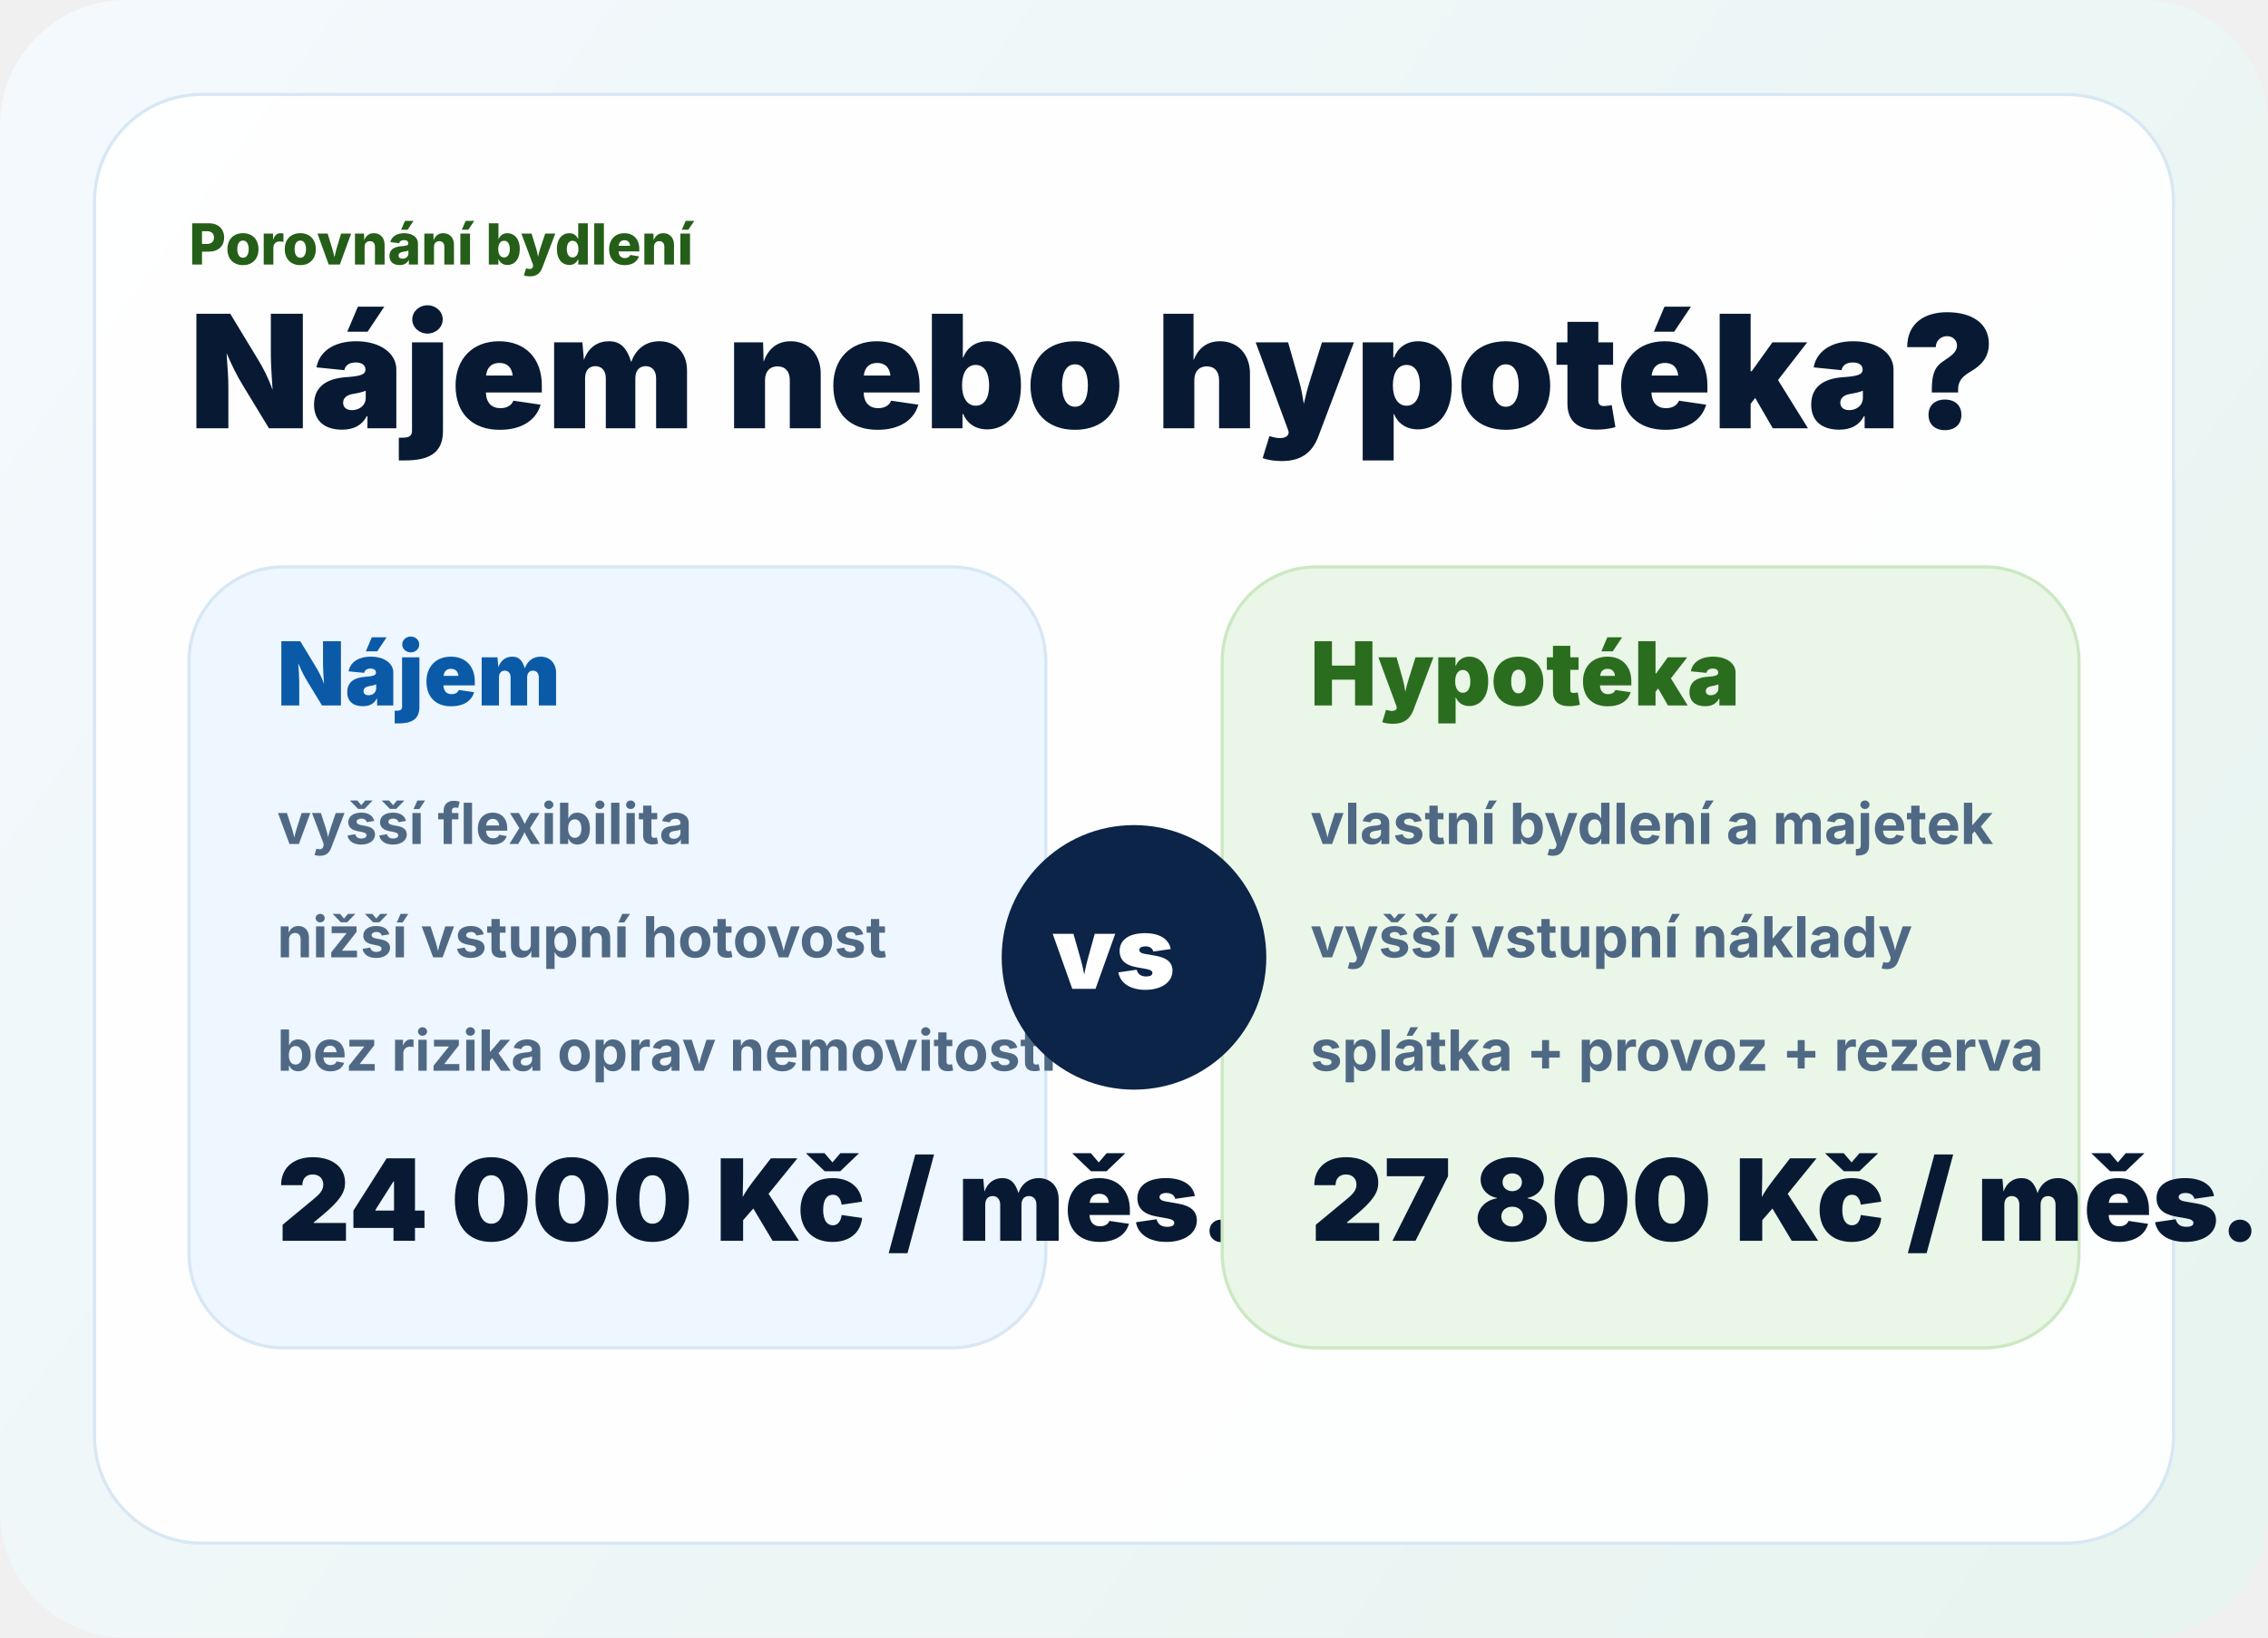
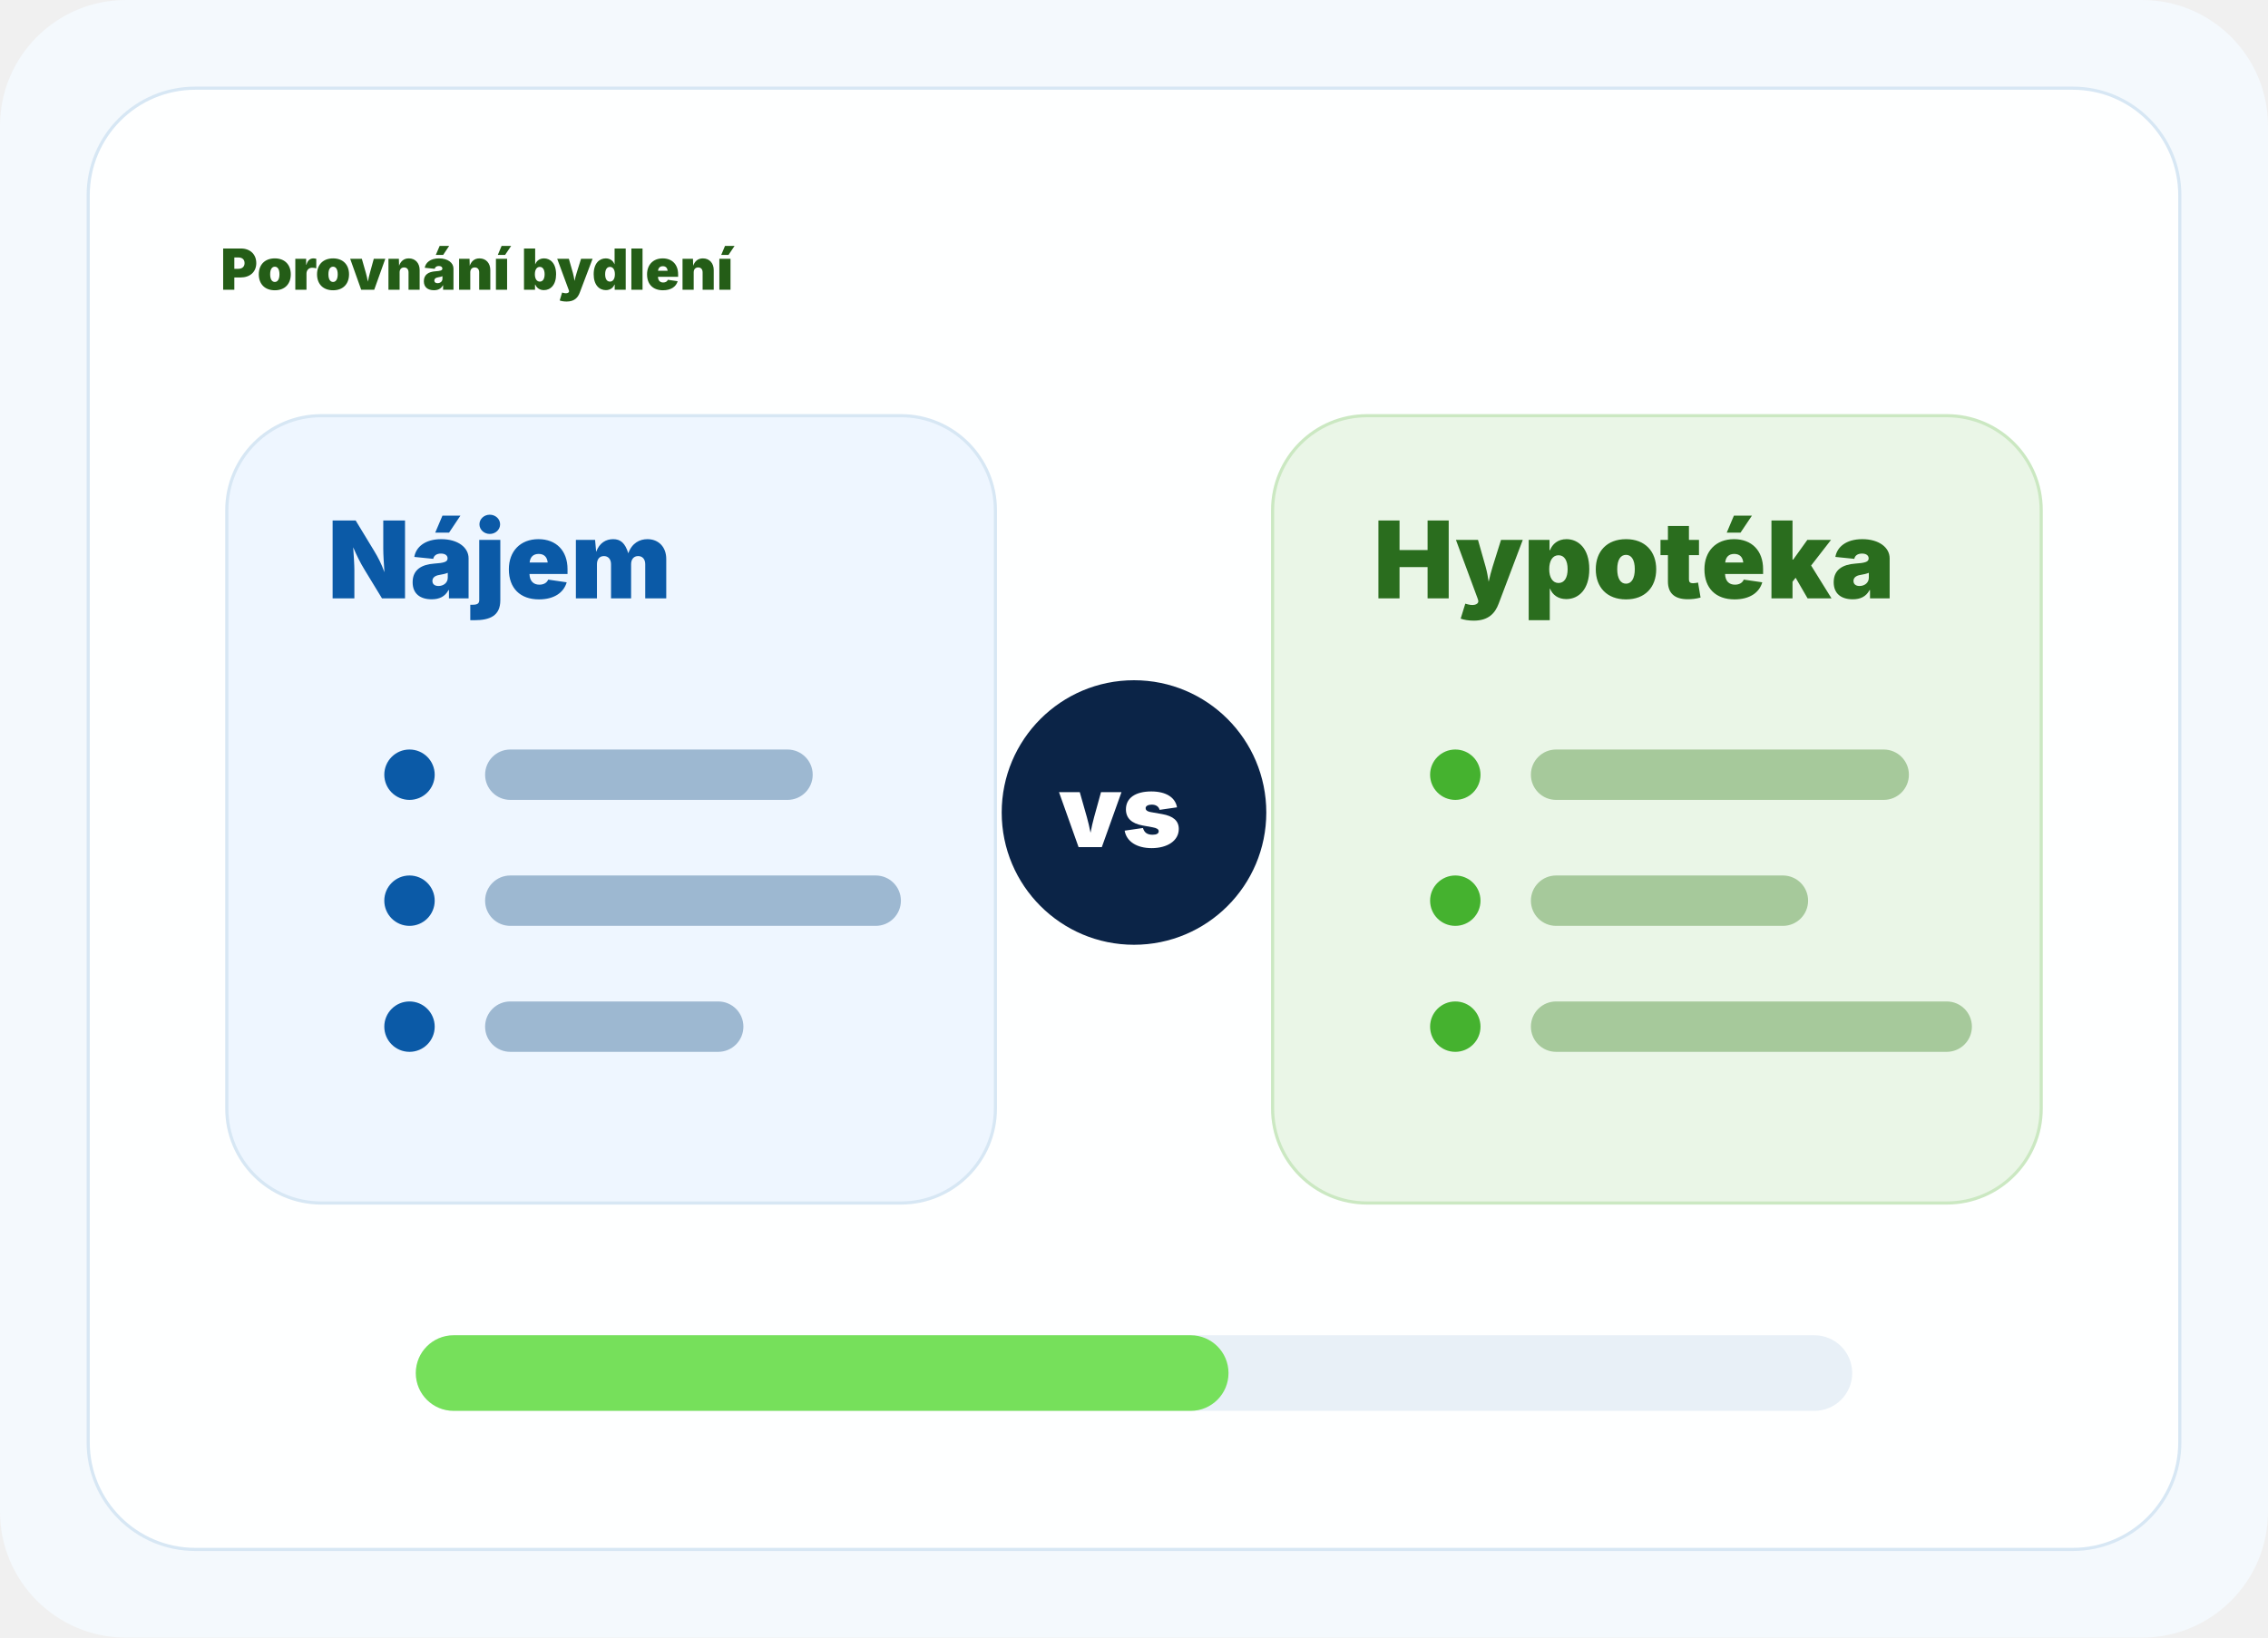
<svg xmlns="http://www.w3.org/2000/svg" width="720" height="520" viewBox="0 0 720 520" fill="none">
  <rect width="720" height="520" rx="40" fill="url(#bg)" />
-   <rect x="30" y="30" width="660" height="460" rx="34" fill="#FFFFFF" fill-opacity="0.92" stroke="#D7E7F4" />
-   <text x="60" y="84" fill="#255E18" font-family="Inter, Arial, sans-serif" font-size="18" font-weight="800">Porovnání bydlení</text>
-   <text x="60" y="136" fill="#081A33" font-family="Inter, Arial, sans-serif" font-size="50" font-weight="900">Nájem nebo hypotéka?</text>
-   <g>
-     <rect x="60" y="180" width="272" height="248" rx="30" fill="#EEF6FF" stroke="#D7E7F4" />
-     <text x="88" y="224" fill="#0B5AA7" font-family="Inter, Arial, sans-serif" font-size="28" font-weight="900">Nájem</text>
-     <text x="88" y="268" fill="#4F6985" font-family="Inter, Arial, sans-serif" font-size="18" font-weight="700">vyšší flexibilita</text>
-     <text x="88" y="304" fill="#4F6985" font-family="Inter, Arial, sans-serif" font-size="18" font-weight="700">nižší vstupní hotovost</text>
-     <text x="88" y="340" fill="#4F6985" font-family="Inter, Arial, sans-serif" font-size="18" font-weight="700">bez rizika oprav nemovitosti</text>
-     <text x="88" y="394" fill="#081A33" font-family="Inter, Arial, sans-serif" font-size="36" font-weight="900">24 000 Kč / měs.</text>
+   <rect x="28" y="28" width="664" height="464" rx="34" fill="#fff" fill-opacity=".93" stroke="#D7E7F4" />
+   <text x="70" y="92" fill="#245D17" font-family="Inter, Arial" font-size="18" font-weight="850">Porovnání bydlení</text>
+   <g transform="translate(72 132)">
+     <rect width="244" height="250" rx="30" fill="#EEF6FF" stroke="#D7E7F4" />
+     <text x="32" y="58" fill="#0B5AA7" font-family="Inter, Arial" font-size="34" font-weight="900">Nájem</text>
+     <circle cx="58" cy="114" r="8" fill="#0B5AA7" />
+     <rect x="82" y="106" width="104" height="16" rx="8" fill="#9DB8D1" />
+     <circle cx="58" cy="154" r="8" fill="#0B5AA7" />
+     <rect x="82" y="146" width="132" height="16" rx="8" fill="#9DB8D1" />
+     <circle cx="58" cy="194" r="8" fill="#0B5AA7" />
+     <rect x="82" y="186" width="82" height="16" rx="8" fill="#9DB8D1" />
  </g>
-   <g>
-     <rect x="388" y="180" width="272" height="248" rx="30" fill="#EAF6E7" stroke="#CBE8C2" />
-     <text x="416" y="224" fill="#2A6D1E" font-family="Inter, Arial, sans-serif" font-size="28" font-weight="900">Hypotéka</text>
-     <text x="416" y="268" fill="#4F6985" font-family="Inter, Arial, sans-serif" font-size="18" font-weight="700">vlastní bydlení a majetek</text>
-     <text x="416" y="304" fill="#4F6985" font-family="Inter, Arial, sans-serif" font-size="18" font-weight="700">vyšší vstupní náklady</text>
-     <text x="416" y="340" fill="#4F6985" font-family="Inter, Arial, sans-serif" font-size="18" font-weight="700">splátka + provoz + rezerva</text>
-     <text x="416" y="394" fill="#081A33" font-family="Inter, Arial, sans-serif" font-size="36" font-weight="900">27 800 Kč / měs.</text>
+   <circle cx="360" cy="258" r="42" fill="#0B2447" />
+   <text x="336" y="269" fill="#fff" font-family="Inter, Arial" font-size="32" font-weight="900">vs</text>
+   <g transform="translate(404 132)">
+     <rect width="244" height="250" rx="30" fill="#EAF6E7" stroke="#CBE8C2" />
+     <text x="32" y="58" fill="#2A6D1E" font-family="Inter, Arial" font-size="34" font-weight="900">Hypotéka</text>
+     <circle cx="58" cy="114" r="8" fill="#45B22F" />
+     <rect x="82" y="106" width="120" height="16" rx="8" fill="#A6C99B" />
+     <circle cx="58" cy="154" r="8" fill="#45B22F" />
+     <rect x="82" y="146" width="88" height="16" rx="8" fill="#A6C99B" />
+     <circle cx="58" cy="194" r="8" fill="#45B22F" />
+     <rect x="82" y="186" width="140" height="16" rx="8" fill="#A6C99B" />
  </g>
-   <circle cx="360" cy="304" r="42" fill="#0B2447" />
-   <text x="334" y="314" fill="#FFFFFF" font-family="Inter, Arial, sans-serif" font-size="32" font-weight="900">vs</text>
+   <rect x="132" y="424" width="456" height="24" rx="12" fill="#E8F0F7" />
+   <rect x="132" y="424" width="258" height="24" rx="12" fill="#76E05B" />
  <defs>
-     <linearGradient id="bg" x1="0" y1="0" x2="720" y2="520" gradientUnits="userSpaceOnUse">
+     <linearGradient id="bg" x1="0" y1="0" x2="720" y2="520">
      <stop stop-color="#F4F9FD" />
      <stop offset="1" stop-color="#E7F4EF" />
    </linearGradient>
  </defs>
</svg>
